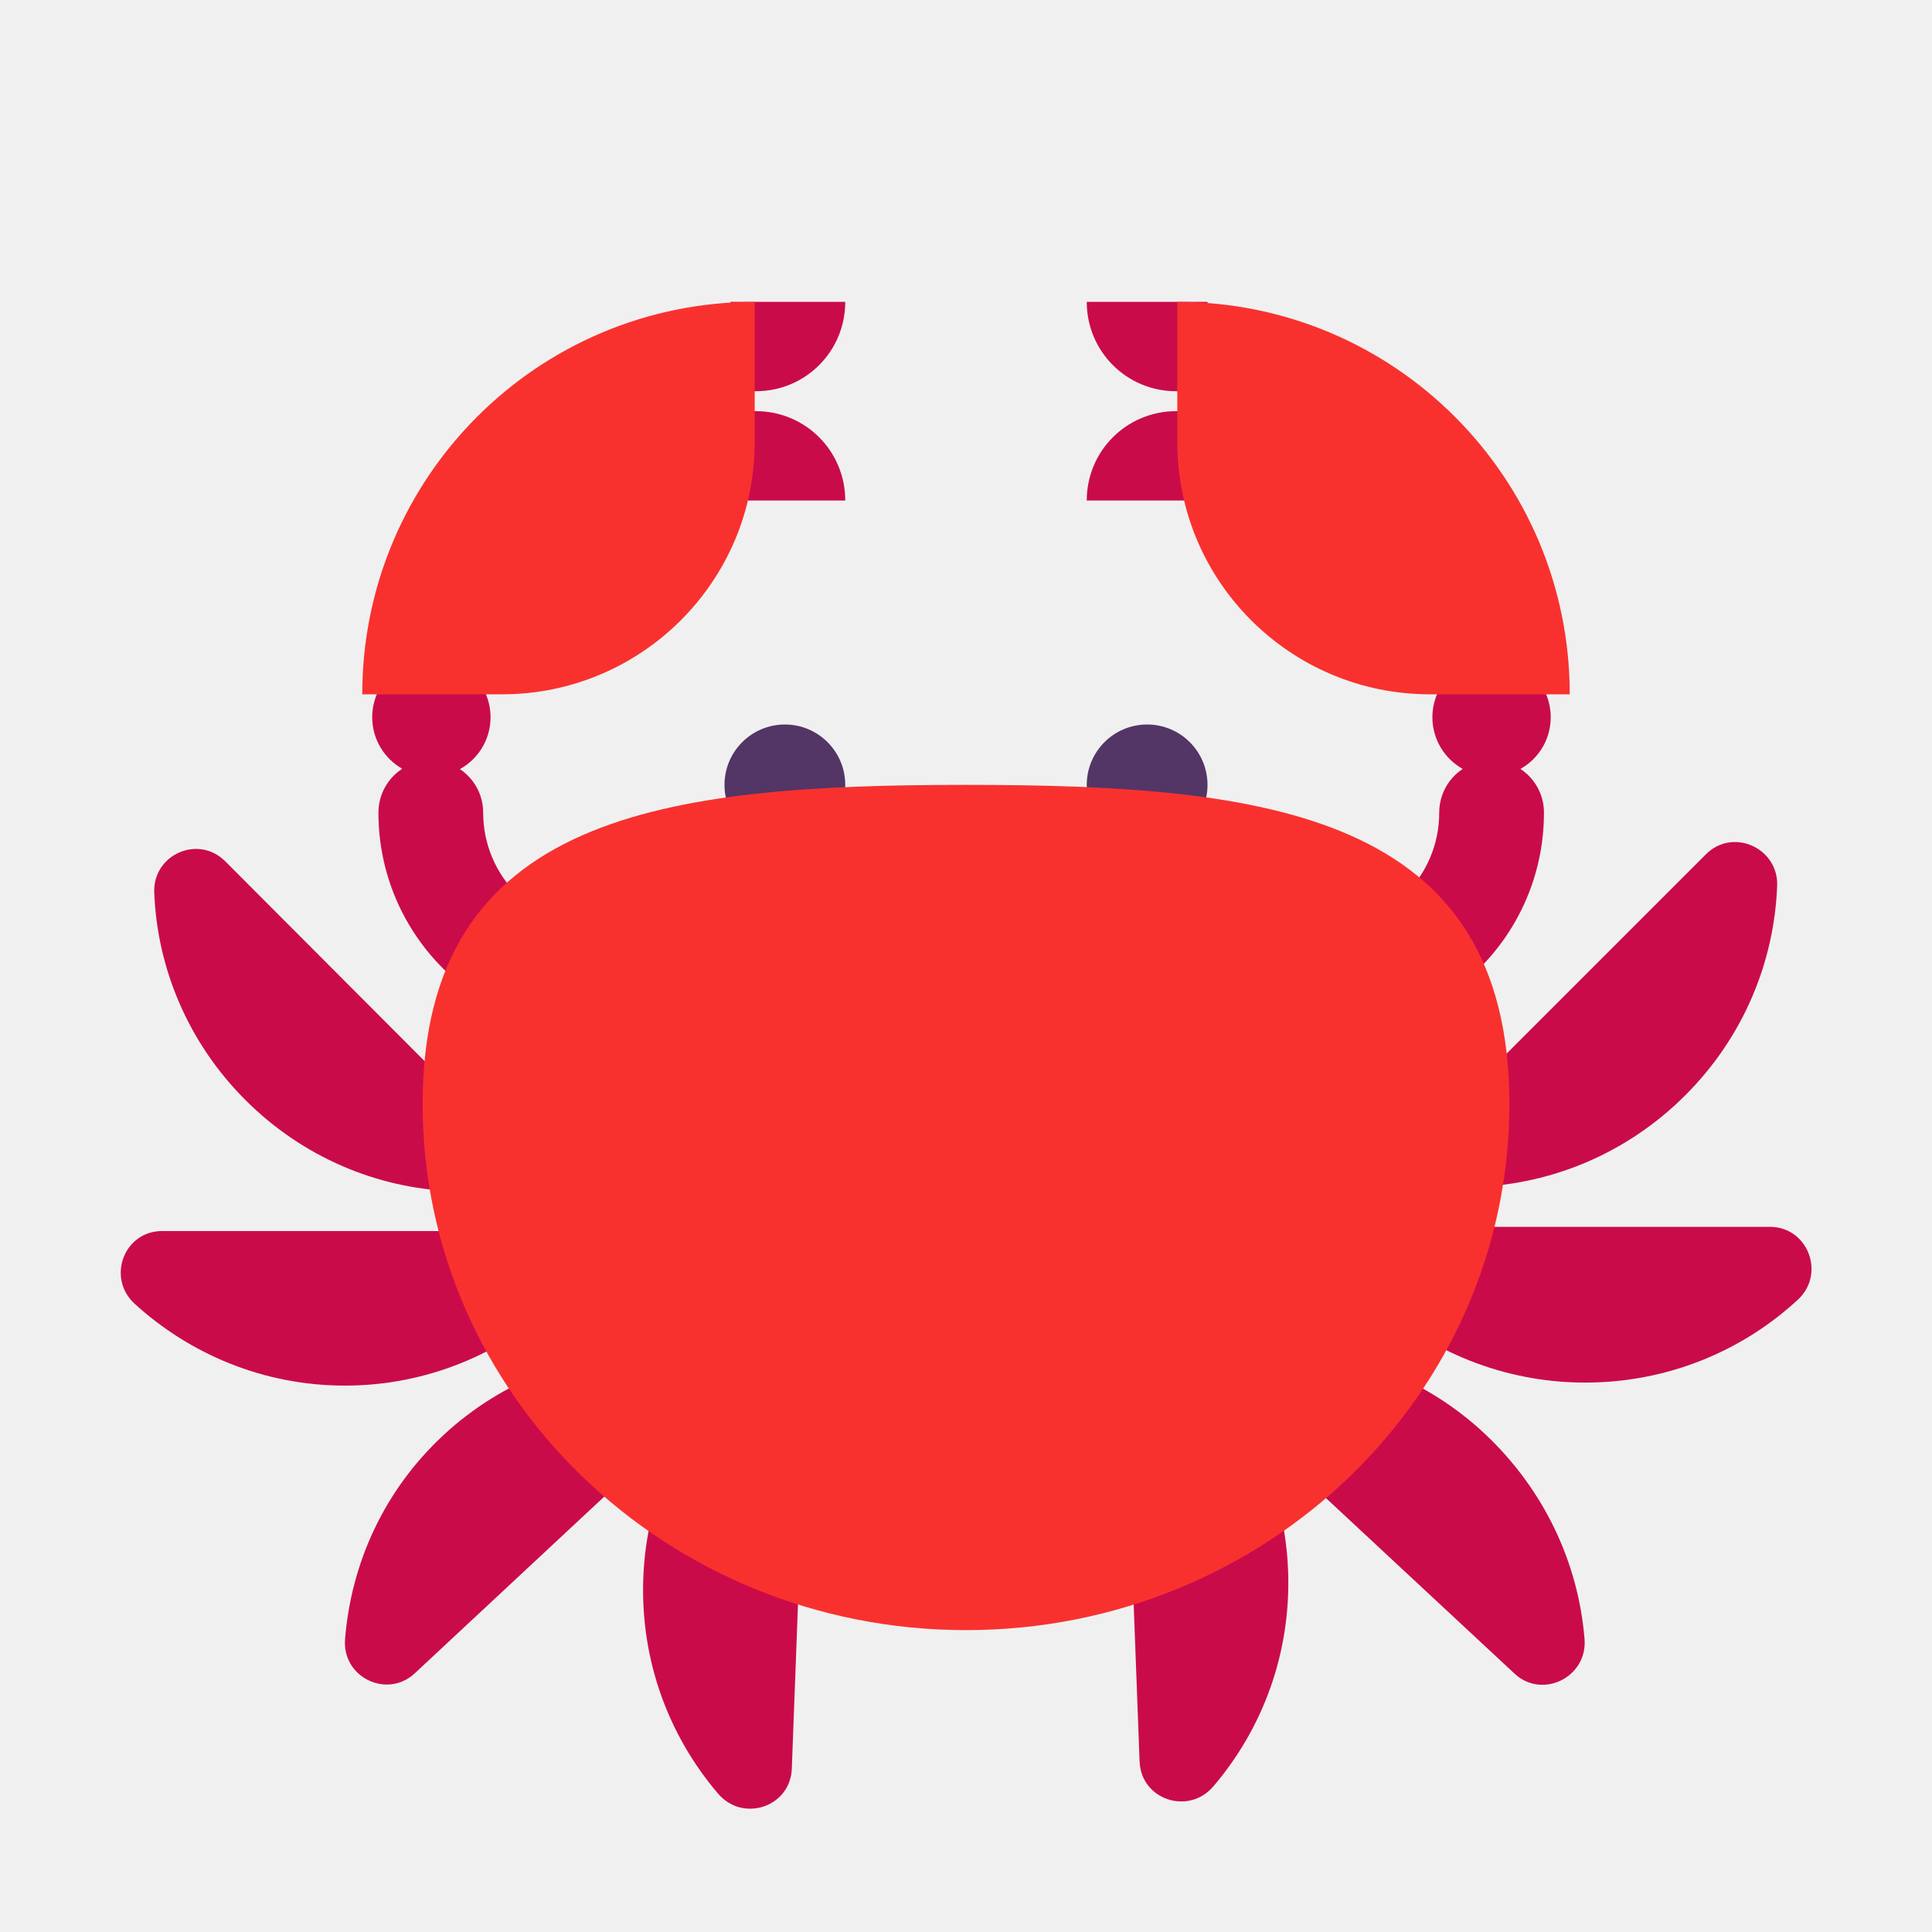
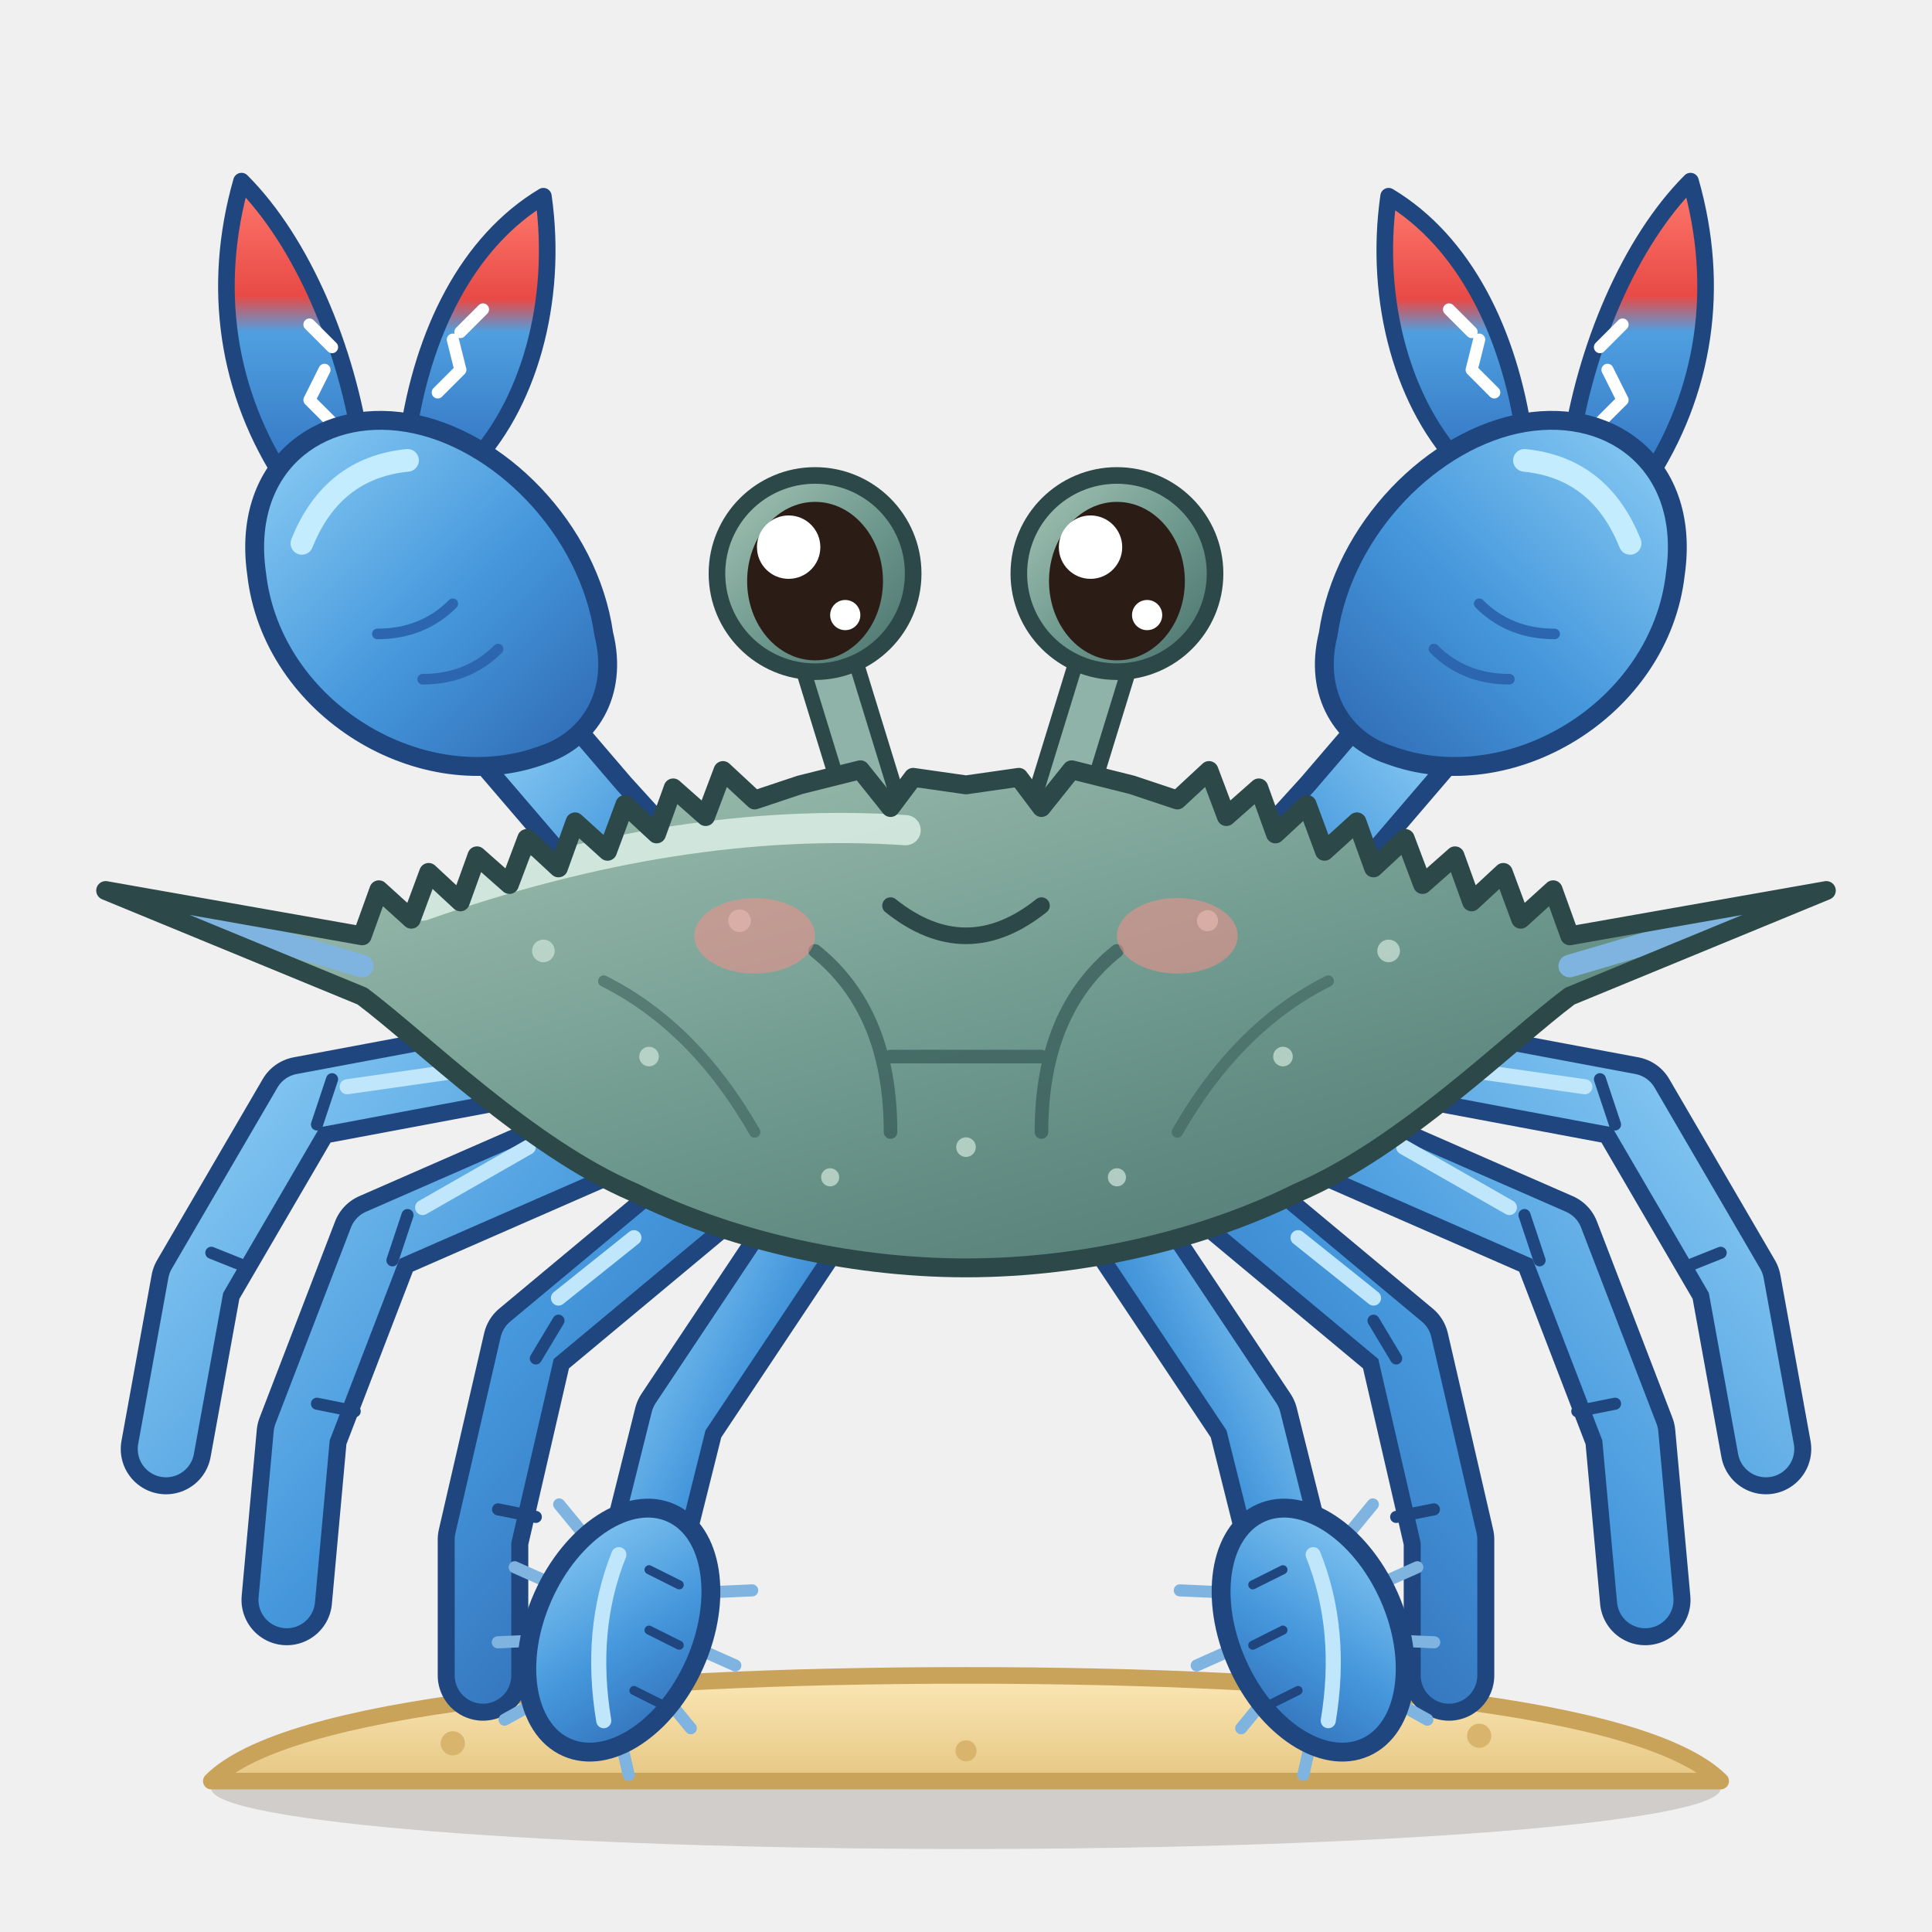
- <svg xmlns="http://www.w3.org/2000/svg" width="32" height="32" viewBox="0 0 32 32" fill="none">
-   <path d="M12.52 6.48H12.1V5H14C14 5.82 13.34 6.48 12.52 6.48Z" fill="#CA0B4A" />
-   <path d="M12.52 6.81H12.1V8.29H14C14 7.47 13.34 6.81 12.52 6.81Z" fill="#CA0B4A" />
-   <path d="M19.48 6.48H20V5H18C18 5.82 18.66 6.48 19.48 6.48Z" fill="#CA0B4A" />
-   <path d="M19.48 6.81H20V8.29H18C18 7.47 18.66 6.81 19.48 6.81Z" fill="#CA0B4A" />
-   <path d="M7.618 12.739C7.92 12.572 8.125 12.25 8.125 11.88C8.125 11.339 7.686 10.9 7.145 10.9C6.604 10.9 6.165 11.339 6.165 11.88C6.165 12.245 6.365 12.564 6.662 12.733C6.425 12.888 6.268 13.155 6.268 13.46C6.268 15.481 7.908 17.108 9.915 17.108C10.394 17.108 10.783 16.719 10.783 16.24C10.783 15.761 10.394 15.372 9.915 15.372C8.862 15.372 8.003 14.519 8.003 13.46C8.003 13.159 7.85 12.895 7.618 12.739Z" fill="#CA0B4A" />
-   <path d="M24.455 19.66C23.815 19.69 23.475 18.93 23.925 18.48L28.255 14.15C28.705 13.7 29.465 14.05 29.435 14.68C29.385 15.94 28.875 17.18 27.915 18.14C26.955 19.1 25.715 19.61 24.455 19.66Z" fill="#CA0B4A" />
-   <path d="M23.195 20.32C22.555 20.32 22.265 21.1 22.735 21.53C23.665 22.38 24.905 22.9 26.255 22.9C27.615 22.9 28.855 22.38 29.775 21.53C30.245 21.1 29.945 20.32 29.315 20.32H23.195Z" fill="#CA0B4A" />
-   <path d="M20.409 23.245C20.283 22.831 20.587 22.35 21.085 22.35C22.345 22.36 23.605 22.82 24.595 23.75C25.585 24.68 26.145 25.9 26.245 27.15C26.295 27.78 25.545 28.15 25.085 27.72L20.606 23.551C21.038 24.276 21.302 25.115 21.335 26.02C21.385 27.38 20.915 28.63 20.095 29.59C19.685 30.07 18.895 29.81 18.875 29.17L18.645 23.06C18.625 22.43 19.385 22.1 19.835 22.55C20.045 22.765 20.238 22.997 20.409 23.245Z" fill="#CA0B4A" />
-   <path d="M9.205 21.59C9.665 21.16 9.375 20.39 8.745 20.39H2.685C2.055 20.39 1.765 21.16 2.225 21.59C3.145 22.43 4.365 22.95 5.715 22.95C7.055 22.95 8.285 22.43 9.205 21.59Z" fill="#CA0B4A" />
-   <path d="M7.495 19.73C8.125 19.76 8.465 19.01 8.015 18.56L3.725 14.26C3.275 13.82 2.525 14.16 2.555 14.79C2.605 16.04 3.115 17.27 4.065 18.22C5.015 19.17 6.245 19.68 7.495 19.73Z" fill="#CA0B4A" />
-   <path d="M10.825 22.39C11.455 22.39 11.765 23.15 11.305 23.58L6.865 27.72C6.405 28.14 5.665 27.78 5.715 27.15C5.815 25.9 6.355 24.69 7.345 23.77C8.325 22.86 9.575 22.4 10.825 22.39Z" fill="#CA0B4A" />
-   <path d="M12.155 22.67C12.605 22.22 13.365 22.55 13.345 23.18L13.115 29.29C13.095 29.93 12.305 30.19 11.895 29.71C11.075 28.75 10.605 27.5 10.655 26.14C10.705 24.78 11.275 23.57 12.155 22.67Z" fill="#CA0B4A" />
-   <path d="M25.573 13.46C25.573 13.157 25.418 12.891 25.183 12.736C25.483 12.568 25.685 12.248 25.685 11.88C25.685 11.339 25.247 10.9 24.705 10.9C24.164 10.9 23.725 11.339 23.725 11.88C23.725 12.248 23.928 12.568 24.227 12.736C23.992 12.891 23.838 13.157 23.838 13.46C23.838 14.519 22.978 15.372 21.925 15.372C21.446 15.372 21.058 15.761 21.058 16.24C21.058 16.719 21.446 17.108 21.925 17.108C23.932 17.108 25.573 15.481 25.573 13.46Z" fill="#CA0B4A" />
-   <path d="M13 14C13.552 14 14 13.552 14 13C14 12.448 13.552 12 13 12C12.448 12 12 12.448 12 13C12 13.552 12.448 14 13 14Z" fill="#533566" />
-   <path d="M19 14C19.552 14 20 13.552 20 13C20 12.448 19.552 12 19 12C18.448 12 18 12.448 18 13C18 13.552 18.448 14 19 14Z" fill="#533566" />
-   <path d="M8.316 11.5H6C6 7.912 8.902 5 12.5 5V7.326C12.5 9.632 10.622 11.5 8.316 11.5Z" fill="#F8312F" />
-   <path d="M23.684 11.5H26C26 7.912 23.098 5 19.5 5V7.326C19.5 9.632 21.378 11.5 23.684 11.5Z" fill="#F8312F" />
-   <path d="M16 27C20.971 27 25 23.099 25 18.287C25 13.465 20.971 13 16 13C11.03 13 7 13.475 7 18.287C7 23.099 11.03 27 16 27Z" fill="#F8312F" />
+ <svg xmlns="http://www.w3.org/2000/svg" xmlns:xlink="http://www.w3.org/1999/xlink" viewBox="0 0 256 256">
+   <defs>
+     <linearGradient id="siri-casco" x1="0" y1="0" x2="1" y2="1">
+       <stop offset="0" stop-color="#a9c7b8" />
+       <stop offset="0.55" stop-color="#6c978c" />
+       <stop offset="1" stop-color="#486f6a" />
+     </linearGradient>
+     <linearGradient id="siri-azul" x1="0" y1="0" x2="1" y2="1">
+       <stop offset="0" stop-color="#8fd0f6" />
+       <stop offset="0.55" stop-color="#4597dc" />
+       <stop offset="1" stop-color="#2d66b0" />
+     </linearGradient>
+     <linearGradient id="siri-dedo" x1="0" y1="0" x2="0" y2="1">
+       <stop offset="0" stop-color="#ff7a6e" />
+       <stop offset="0.38" stop-color="#e84a46" />
+       <stop offset="0.5" stop-color="#4f9fe0" />
+       <stop offset="1" stop-color="#3274c2" />
+     </linearGradient>
+     <linearGradient id="siri-areia" x1="0" y1="0" x2="0" y2="1">
+       <stop offset="0" stop-color="#fbe7b5" />
+       <stop offset="1" stop-color="#e6c784" />
+     </linearGradient>
+     <clipPath id="siri-clip-casco">
+       <path d="M128 104 L121 103 L118 107 L114 102 L106 104 L100 106 L95.8 102.1 L93.5 108.2 L89.2 104.4 L87 110.5 L82.8 106.6 L80.5 112.8 L76.2 108.9 L74 115 L69.8 111.1 L67.5 117.2 L63.2 113.4 L61 119.5 L56.8 115.6 L54.5 121.8 L50.2 117.9 L48 124 L14 118 L48 132 C56 138 70 152 84 158 C96 164 112 168 128 168 C144 168 160 164 172 158 C186 152 200 138 208 132 L208 132 L242 118 L208 124 L205.8 117.9 L201.5 121.8 L199.2 115.6 L195 119.5 L192.8 113.4 L188.5 117.2 L186.2 111.1 L182 115 L179.8 108.9 L175.5 112.8 L173.2 106.6 L169 110.5 L166.8 104.4 L162.5 108.2 L160.2 102.1 L156 106 L150 104 L142 102 L138 107 L135 103 L128 104 Z" />
+     </clipPath>
+   </defs>
+   <g id="sombra">
+     <ellipse cx="128" cy="237" rx="100" ry="8" fill="#3b2a1a" opacity="0.18" />
+   </g>
+   <g id="areia" stroke-linejoin="round" stroke-linecap="round">
+     <path d="M28 236 C38 226 80 222 128 222 C176 222 218 226 228 236 Z" fill="url(#siri-areia)" stroke="#c9a35a" stroke-width="2.2" />
+     <g fill="#d9b46c">
+       <circle cx="60" cy="231" r="1.6" />
+       <circle cx="196" cy="230" r="1.6" />
+       <circle cx="128" cy="232" r="1.4" />
+     </g>
+   </g>
+   <g id="siri-pernas-esq" stroke-linejoin="round" stroke-linecap="round" fill="none">
+     <path d="M72 140 L40 146 L26 170 L22 192 M82 150 L50 164 L40 190 L38 212 M94 158 L70 178 L64 204 L64 222" stroke="#1f467e" stroke-width="12" />
+     <path d="M72 140 L40 146 L26 170 L22 192 M82 150 L50 164 L40 190 L38 212 M94 158 L70 178 L64 204 L64 222" stroke="url(#siri-azul)" stroke-width="7.5" />
+     <path d="M44 143 l-2 6 M28 166 l5 2 M54 161 l-2 6 M42 186 l5 1 M74 175 l-3 5 M66 200 l5 1" stroke="#1f467e" stroke-width="1.6" />
+     <path d="M60 142 L46 144 M70 152 L56 160 M84 164 L74 172" stroke="#bfe6fb" stroke-width="2" />
+     <path d="M106 164 L90 188 L86 204" stroke="#1f467e" stroke-width="12" />
+     <path d="M106 164 L90 188 L86 204" stroke="url(#siri-azul)" stroke-width="7.5" />
+     <g transform="rotate(24 82 216)">
+       <path d="M72 206 l-4 -2 M71 214 l-5 0 M72 222 l-4 2 M76 229 l-3 4 M92 206 l4 -2 M93 214 l5 0 M92 222 l4 2 M88 229 l3 4" stroke="#7fb4e0" stroke-width="1.6" />
+       <ellipse cx="82" cy="216" rx="11" ry="17" fill="url(#siri-azul)" stroke="#1f467e" stroke-width="2.5" />
+     </g>
+     <path d="M82 206 Q78 216 80 228" stroke="#bfe6fb" stroke-width="2" />
+     <path d="M86 208 l4 2 M86 216 l4 2 M84 224 l4 2" stroke="#1f467e" stroke-width="1.2" />
+   </g>
+   <use xlink:href="#siri-pernas-esq" transform="translate(256 0) scale(-1 1)" />
+   <g id="siri-pinca-esq" stroke-linejoin="round" stroke-linecap="round">
+     <path d="M98 130 L78 108 L66 94" fill="none" stroke="#1f467e" stroke-width="15" />
+     <path d="M98 130 L78 108 L66 94" fill="none" stroke="url(#siri-azul)" stroke-width="10" />
+     <path d="M84 112 l6 -5" stroke="#1f467e" stroke-width="1.8" />
+     <path d="M38 64 C30 52 28 38 32 24 C40 32 46 46 48 60 Z" fill="url(#siri-dedo)" stroke="#1f467e" stroke-width="2.2" />
+     <path d="M54 58 C56 44 62 32 72 26 C74 40 70 54 62 62 Z" fill="url(#siri-dedo)" stroke="#1f467e" stroke-width="2.2" />
+     <path d="M44 56 l-3 -3 l2 -4 M44 46 l-3 -3 M58 52 l3 -3 l-1 -4 M61 44 l3 -3" fill="none" stroke="#ffffff" stroke-width="1.6" />
+     <path d="M72 100 C56 106 36 94 34 76 C32 62 42 54 54 56 C66 58 78 70 80 84 C82 92 78 98 72 100 Z" fill="url(#siri-azul)" stroke="#1f467e" stroke-width="2.5" />
+     <path d="M40 72 Q44 62 54 61" fill="none" stroke="#c4ecff" stroke-width="3" />
+     <path d="M56 90 q6 0 10 -4 M50 84 q6 0 10 -4" fill="none" stroke="#2d66b0" stroke-width="1.4" />
+   </g>
+   <use xlink:href="#siri-pinca-esq" transform="translate(256 0) scale(-1 1)" />
+   <g id="olhos-pedunculos" stroke-linejoin="round" stroke-linecap="round">
+     <path d="M116 108 L108 82 M140 108 L148 82" stroke="#2c4848" stroke-width="9" />
+     <path d="M116 108 L108 82 M140 108 L148 82" stroke="#8fb3a8" stroke-width="5" />
+   </g>
+   <g id="carapaca" stroke-linejoin="round" stroke-linecap="round">
+     <path d="M128 104 L121 103 L118 107 L114 102 L106 104 L100 106 L95.8 102.1 L93.5 108.2 L89.2 104.4 L87 110.5 L82.8 106.6 L80.5 112.8 L76.2 108.9 L74 115 L69.8 111.1 L67.5 117.2 L63.2 113.4 L61 119.5 L56.8 115.6 L54.5 121.8 L50.2 117.9 L48 124 L14 118 L48 132 C56 138 70 152 84 158 C96 164 112 168 128 168 C144 168 160 164 172 158 C186 152 200 138 208 132 L208 132 L242 118 L208 124 L205.8 117.9 L201.5 121.8 L199.2 115.6 L195 119.5 L192.8 113.4 L188.5 117.2 L186.2 111.1 L182 115 L179.8 108.9 L175.5 112.8 L173.2 106.6 L169 110.5 L166.8 104.4 L162.5 108.2 L160.2 102.1 L156 106 L150 104 L142 102 L138 107 L135 103 L128 104 Z" fill="url(#siri-casco)" />
+     <g clip-path="url(#siri-clip-casco)" fill="none">
+       <path d="M108 126 Q118 134 118 150 M148 126 Q138 134 138 150 M118 140 L138 140" stroke="#3c605c" stroke-width="1.8" opacity="0.8" />
+       <path d="M80 130 Q92 136 100 150 M176 130 Q164 136 156 150" stroke="#3c605c" stroke-width="1.5" opacity="0.6" />
+       <g fill="#c6ddd2" opacity="0.8">
+         <circle cx="72" cy="126" r="1.5" />
+         <circle cx="86" cy="140" r="1.3" />
+         <circle cx="98" cy="122" r="1.5" />
+         <circle cx="170" cy="140" r="1.3" />
+         <circle cx="184" cy="126" r="1.5" />
+         <circle cx="160" cy="122" r="1.4" />
+         <circle cx="128" cy="152" r="1.3" />
+         <circle cx="110" cy="156" r="1.2" />
+         <circle cx="148" cy="156" r="1.2" />
+       </g>
+       <path d="M14 118 L48 128 M242 118 L208 128" stroke="#7fb4e0" stroke-width="3" />
+       <path d="M56 120 Q90 108 120 110" stroke="#dcefe6" stroke-width="4" opacity="0.85" />
+     </g>
+     <path d="M128 104 L121 103 L118 107 L114 102 L106 104 L100 106 L95.8 102.1 L93.5 108.2 L89.2 104.4 L87 110.5 L82.8 106.6 L80.5 112.8 L76.2 108.9 L74 115 L69.8 111.1 L67.5 117.2 L63.2 113.4 L61 119.5 L56.8 115.6 L54.5 121.8 L50.2 117.9 L48 124 L14 118 L48 132 C56 138 70 152 84 158 C96 164 112 168 128 168 C144 168 160 164 172 158 C186 152 200 138 208 132 L208 132 L242 118 L208 124 L205.8 117.9 L201.5 121.8 L199.2 115.6 L195 119.5 L192.8 113.4 L188.5 117.2 L186.2 111.1 L182 115 L179.8 108.9 L175.5 112.8 L173.2 106.6 L169 110.5 L166.8 104.4 L162.5 108.2 L160.2 102.1 L156 106 L150 104 L142 102 L138 107 L135 103 L128 104 Z" fill="none" stroke="#2c4848" stroke-width="2.5" />
+     <path d="M118 120 Q128 128 138 120" fill="none" stroke="#2c4848" stroke-width="2.2" />
+     <ellipse cx="100" cy="124" rx="8" ry="5" fill="#f4908a" opacity="0.55" />
+     <ellipse cx="156" cy="124" rx="8" ry="5" fill="#f4908a" opacity="0.55" />
+   </g>
+   <g id="olhos">
+     <circle cx="108" cy="76" r="13" fill="url(#siri-casco)" stroke="#2c4848" stroke-width="2.2" />
+     <circle cx="148" cy="76" r="13" fill="url(#siri-casco)" stroke="#2c4848" stroke-width="2.2" />
+     <ellipse cx="108" cy="77" rx="9" ry="10.5" fill="#2b1d16" />
+     <ellipse cx="148" cy="77" rx="9" ry="10.5" fill="#2b1d16" />
+     <circle cx="104.5" cy="72.5" r="4.2" fill="#fff" />
+     <circle cx="112" cy="81.5" r="2" fill="#fff" />
+     <circle cx="144.5" cy="72.5" r="4.2" fill="#fff" />
+     <circle cx="152" cy="81.5" r="2" fill="#fff" />
+   </g>
</svg>
